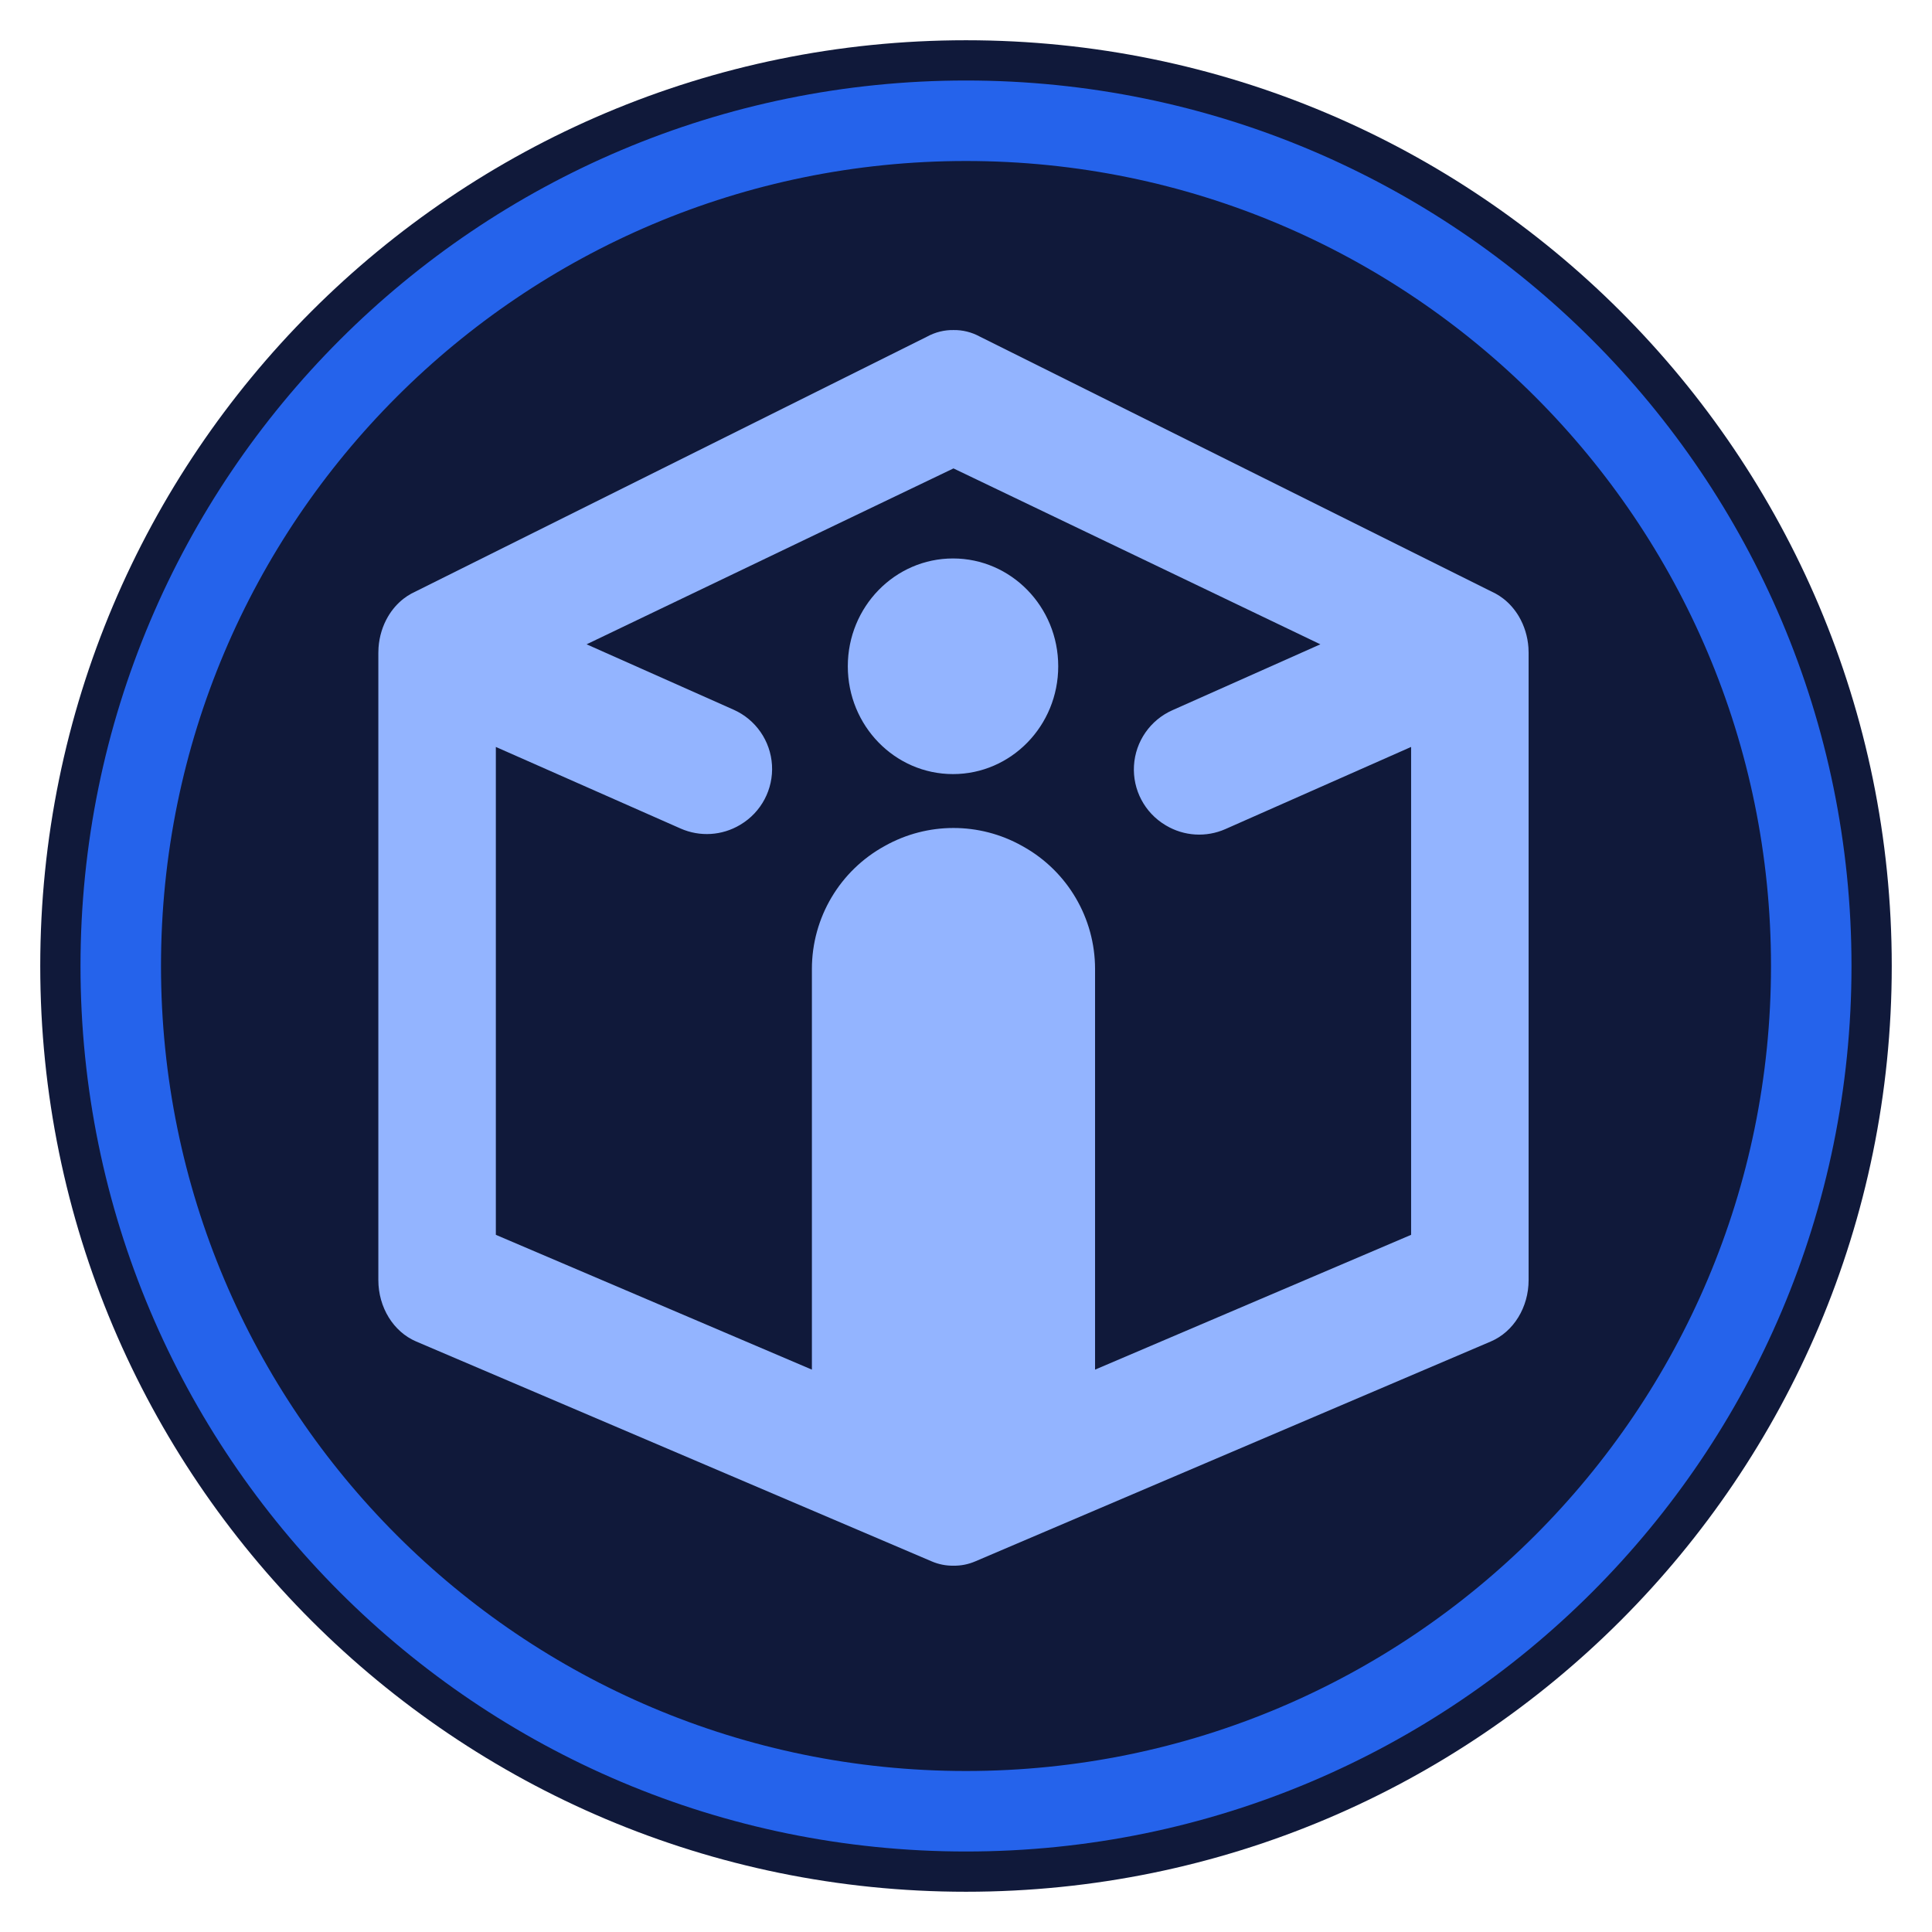
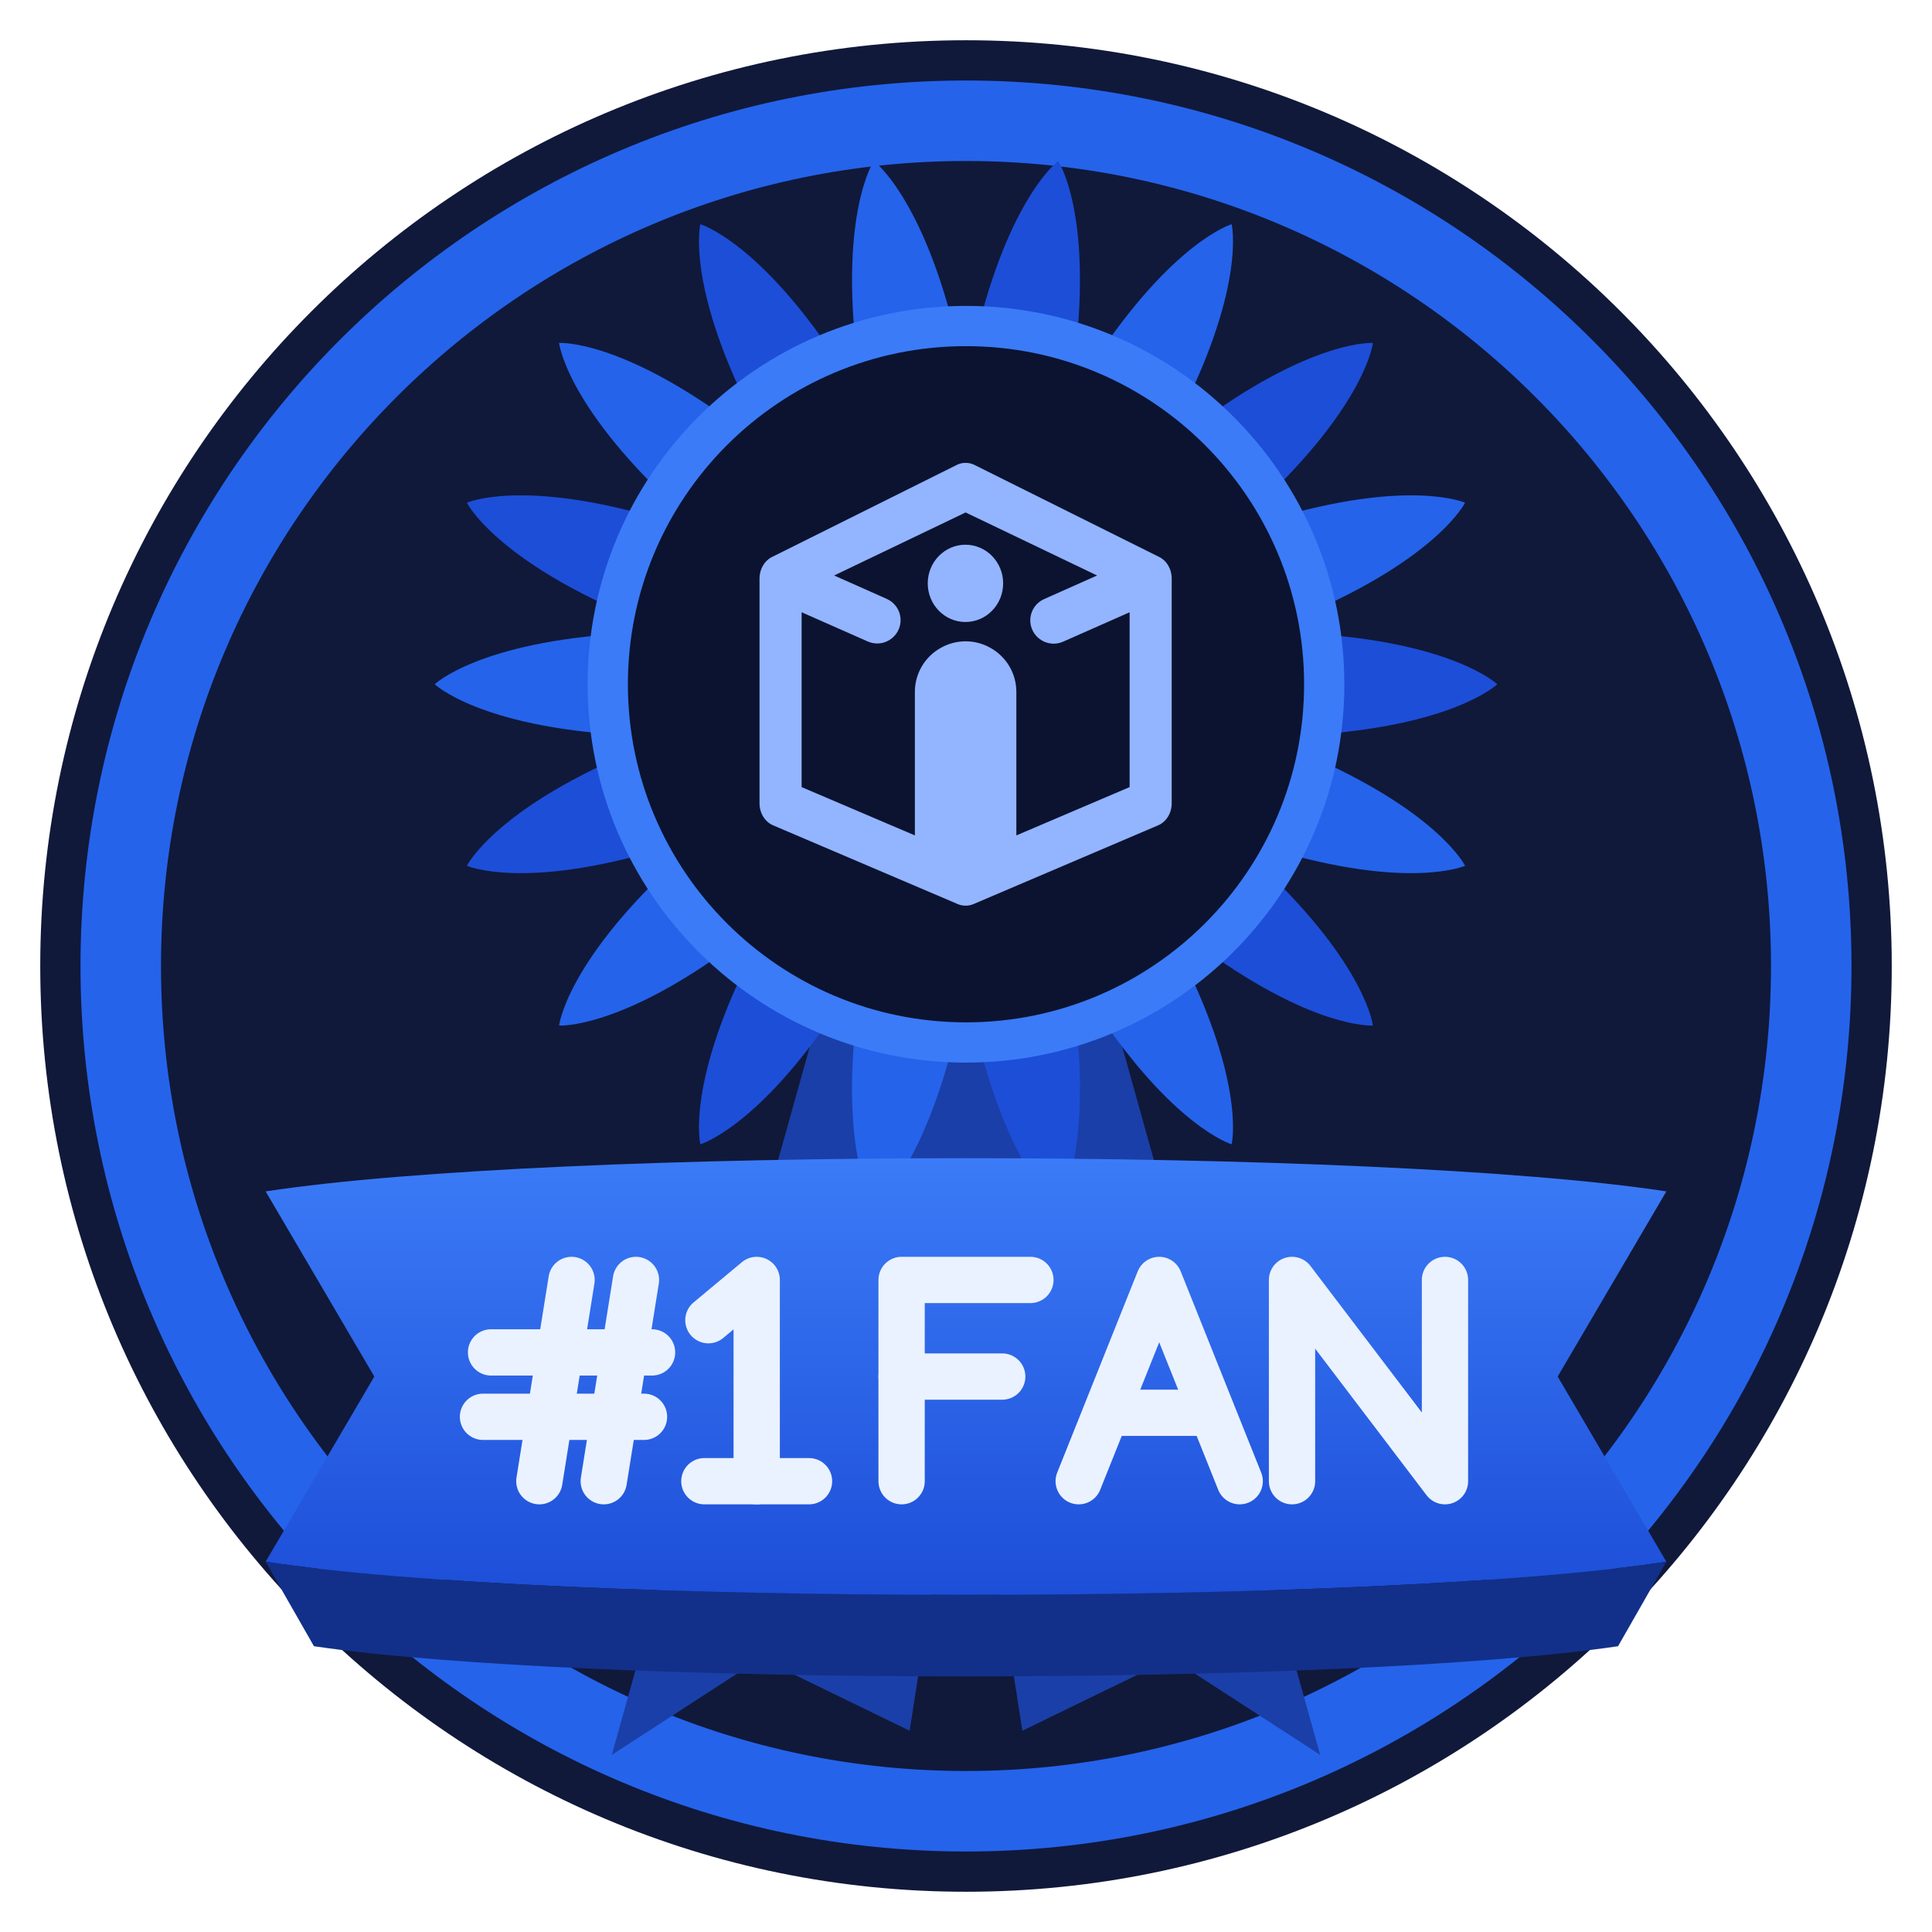
<svg xmlns="http://www.w3.org/2000/svg" viewBox="0 0 48 48" width="48" height="48" role="presentation">
+   <defs>
+     <linearGradient id="sash" x1="0" y1="0" x2="0" y2="1">
+       <stop offset="0%" stop-color="#3B7BF7" />
+       <stop offset="100%" stop-color="#1D4ED8" />
+     </linearGradient>
+   </defs>
  <circle cx="24" cy="24" r="23" fill="#10193A" />
  <circle cx="24" cy="24" r="21" fill="none" stroke="#2563EB" stroke-width="2" />
-   <g transform="translate(9.4 8.2) scale(0.0653)" fill="#93B4FF" style="fill-rule:evenodd;clip-rule:evenodd">
+   <g fill="#1B3FA8">
+     <path d="M20.4 25 L15.2 43.6 L18.9 41.2 L22.6 43 L25.4 25 Z" />
+     <path d="M27.6 25 L32.8 43.6 L29.1 41.2 L25.4 43 L22.6 25 Z" />
+   </g>
+   <g>
+     <path d="M32.51 15.74 C36.1 15.95 37.2 17 37.2 17 C37.2 17 36.1 18.05 32.51 18.26 Z" fill="#1D4ED8" />
+     <path d="M32.42 18.73 C35.73 20.15 36.4 21.51 36.4 21.51 C36.4 21.51 35.01 22.13 31.56 21.09 Z" fill="#2563EB" />
+     <path d="M31.32 21.51 C33.94 23.97 34.11 25.48 34.11 25.48 C34.11 25.48 32.59 25.58 29.71 23.43 Z" fill="#1D4ED8" />
+     <path d="M29.34 23.74 C30.96 26.95 30.6 28.43 30.6 28.43 C30.6 28.43 29.14 28 27.17 25 Z" fill="#2563EB" />
+     <path d="M26.71 25.16 C27.14 28.73 26.29 30 26.29 30 C26.29 30 25.07 29.1 24.24 25.6 Z" fill="#1D4ED8" />
+     <path d="M23.76 25.6 C22.93 29.1 21.71 30 21.71 30 C21.71 30 20.86 28.73 21.29 25.16 Z" fill="#2563EB" />
+     <path d="M20.83 25 C18.86 28 17.4 28.43 17.4 28.43 C17.4 28.43 17.04 26.95 18.66 23.74 Z" fill="#1D4ED8" />
+     <path d="M18.29 23.43 C15.41 25.58 13.89 25.48 13.89 25.48 C13.89 25.48 14.06 23.97 16.68 21.51 Z" fill="#2563EB" />
+     <path d="M16.44 21.09 C12.99 22.13 11.6 21.51 11.6 21.51 C11.6 21.51 12.27 20.15 15.58 18.73 Z" fill="#1D4ED8" />
+     <path d="M15.49 18.26 C11.9 18.05 10.8 17 10.8 17 C10.8 17 11.9 15.95 15.49 15.74 Z" fill="#2563EB" />
+     <path d="M15.58 15.27 C12.27 13.85 11.6 12.49 11.6 12.49 C11.6 12.49 12.99 11.87 16.44 12.91 Z" fill="#1D4ED8" />
+     <path d="M16.68 12.49 C14.06 10.03 13.89 8.52 13.89 8.52 C13.89 8.52 15.41 8.42 18.29 10.57 Z" fill="#2563EB" />
+     <path d="M18.66 10.26 C17.04 7.05 17.4 5.57 17.4 5.57 C17.4 5.57 18.86 6 20.83 9 Z" fill="#1D4ED8" />
+     <path d="M21.29 8.84 C20.86 5.27 21.71 4 21.71 4 C21.71 4 22.93 4.9 23.76 8.4 Z" fill="#2563EB" />
+     <path d="M24.24 8.4 C25.07 4.9 26.29 4 26.29 4 C26.29 4 27.14 5.27 26.71 8.84 Z" fill="#1D4ED8" />
+     <path d="M27.17 9 C29.14 6 30.6 5.57 30.6 5.57 C30.6 5.57 30.96 7.05 29.34 10.26 Z" fill="#2563EB" />
+     <path d="M29.71 10.57 C32.59 8.42 34.11 8.52 34.11 8.52 C34.11 8.52 33.94 10.03 31.32 12.49 Z" fill="#1D4ED8" />
+     <path d="M31.56 12.91 C35.01 11.87 36.4 12.49 36.4 12.49 C36.4 12.49 35.73 13.85 32.42 15.27 Z" fill="#2563EB" />
+   </g>
+   <circle cx="24" cy="17" r="8.9" fill="#0B1330" />
+   <circle cx="24" cy="17" r="8.9" fill="none" stroke="#3B7BF7" stroke-width="1" />
+   <g transform="translate(18.87 11.5) scale(.0234)" fill="#93B4FF" style="fill-rule:evenodd;clip-rule:evenodd">
    <path d="M218.82 470.128a20.242 20.242 0 0 1-8.27-1.639L14.387 384.823C5.724 381.128 0 371.834 0 361.464v-238.72c0-.652.023-1.3.067-1.943.298-4.21 1.546-8.282 3.62-11.81 1.54-2.615 3.524-4.918 5.884-6.758a21.969 21.969 0 0 1 2.994-1.966l196.161-97.74C211.98.753 215.431-.054 218.82.002c3.39-.057 6.84.751 10.094 2.523l196.161 97.741a21.969 21.969 0 0 1 2.994 1.966c2.36 1.84 4.345 4.143 5.885 6.757 2.073 3.53 3.321 7.601 3.62 11.811.043.643.066 1.291.066 1.942v238.721c0 10.37-5.724 19.664-14.388 23.36l-196.16 83.665a20.242 20.242 0 0 1-8.272 1.64ZM137.623 188.27a24.668 24.668 0 0 1-22.62 1.39l-70.298-31.046v185.628l120.247 51.288V243.097a53.369 53.369 0 0 1 27.81-46.853 53.367 53.367 0 0 1 52.116 0l.5.28a53.369 53.369 0 0 1 27.31 46.573V395.53l120.247-51.288V158.613l-70.648 31.25a24.67 24.67 0 0 1-22.634-1.383l-.186-.112a24.669 24.669 0 0 1 2.616-43.713l56.324-25.09L218.82 52.643 79.233 119.565l55.934 24.884a24.668 24.668 0 0 1 2.626 43.718l-.17.102Z" />
    <ellipse cx="257.233" cy="209.745" rx="52.118" ry="36.171" transform="matrix(.76806 0 0 1.13407 21.073 -109.942)" />
  </g>
+   <path d="M6.6 29.6 C13.8 28.5 34.2 28.5 41.4 29.6 L38.7 34.2 L41.4 38.8            C34.2 39.9 13.8 39.9 6.6 38.8 L9.3 34.2 Z" fill="url(#sash)" />
+   <path d="M6.6 38.8 C13.8 39.9 34.2 39.9 41.4 38.8 L40.2 40.9            C33.4 41.9 14.6 41.9 7.8 40.9 Z" fill="#12308A" />
+   <g fill="none" stroke="#EAF2FF" stroke-width="1.15" stroke-linecap="round" stroke-linejoin="round">
+     <path d="M13.4 36.8 L14.2 31.8" />
+     <path d="M15 36.8 L15.8 31.8" />
+     <path d="M12.2 33.6 L16.2 33.6" />
+     <path d="M12 35.2 L16 35.2" />
+     <path d="M17.6 32.8 L18.8 31.8 L18.8 36.8" />
+     <path d="M17.5 36.8 L20.1 36.8" />
+     <path d="M22.4 36.8 L22.4 31.8 L25.6 31.8" />
+     <path d="M22.4 34.2 L24.9 34.2" />
+     <path d="M26.8 36.8 L28.8 31.8 L30.8 36.8" />
+     <path d="M27.6 35.1 L30 35.1" />
+     <path d="M32.1 36.8 L32.1 31.8 L35.9 36.8 L35.9 31.8" />
+   </g>
</svg>
